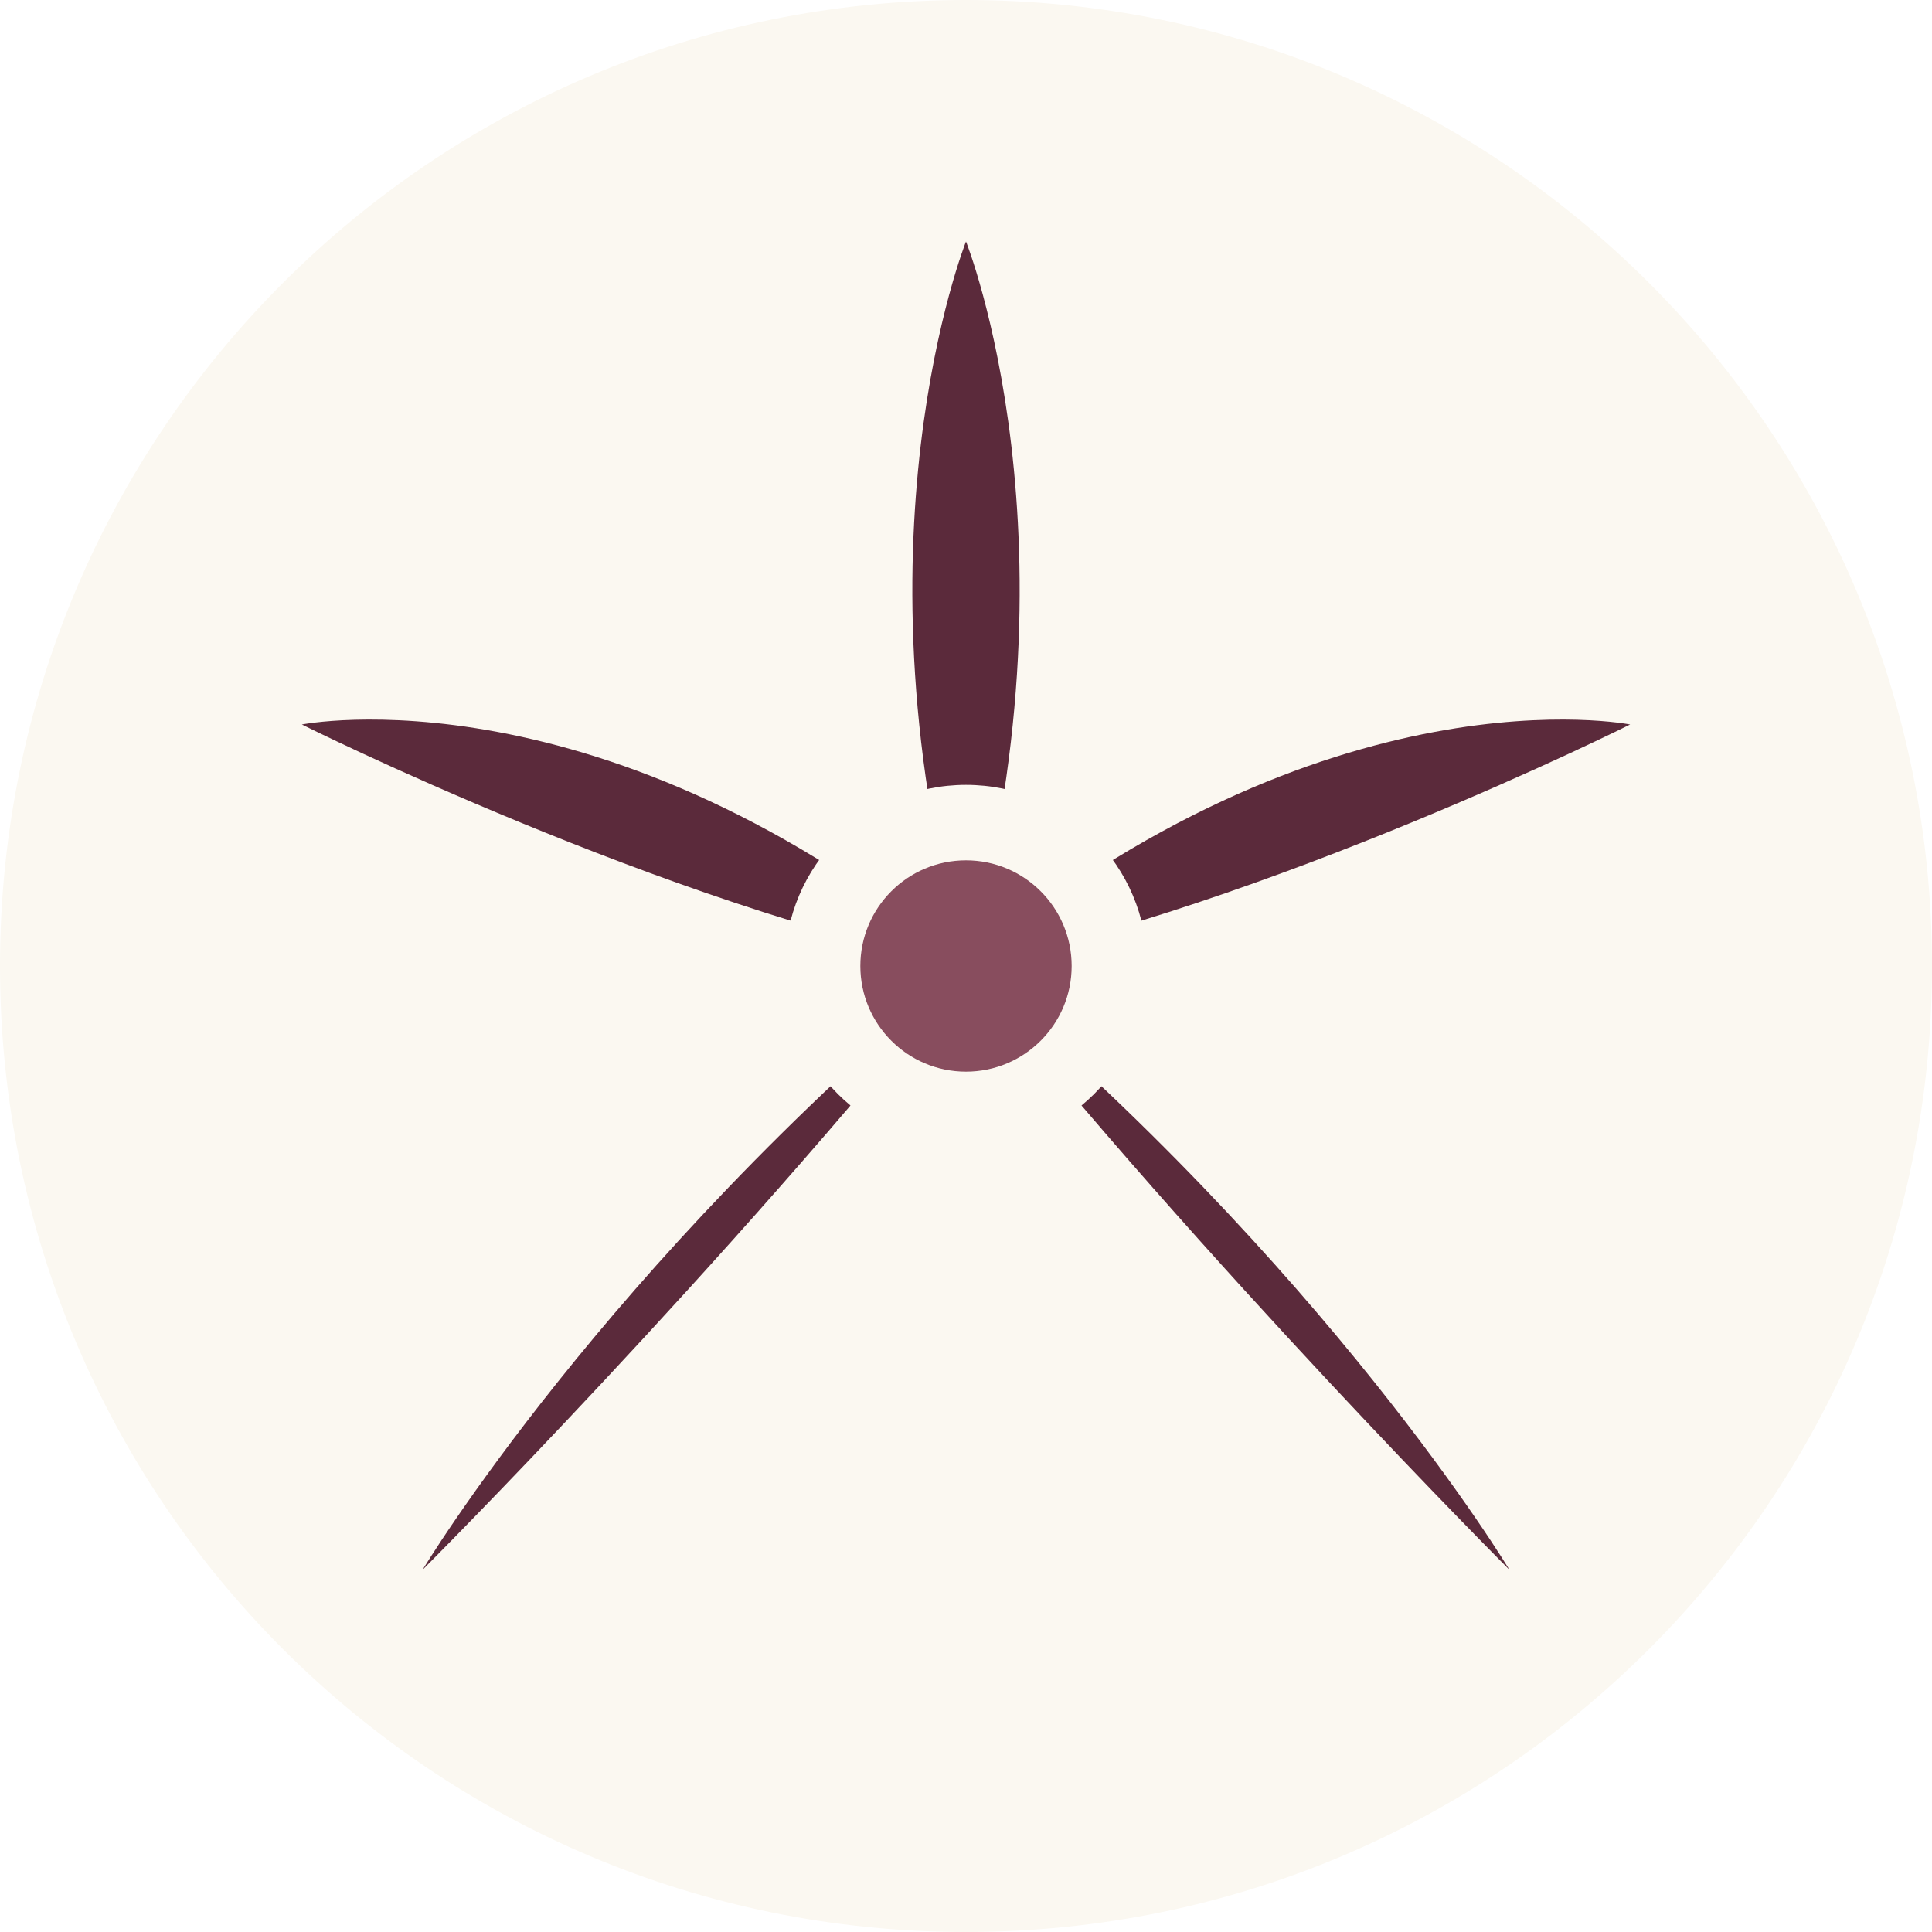
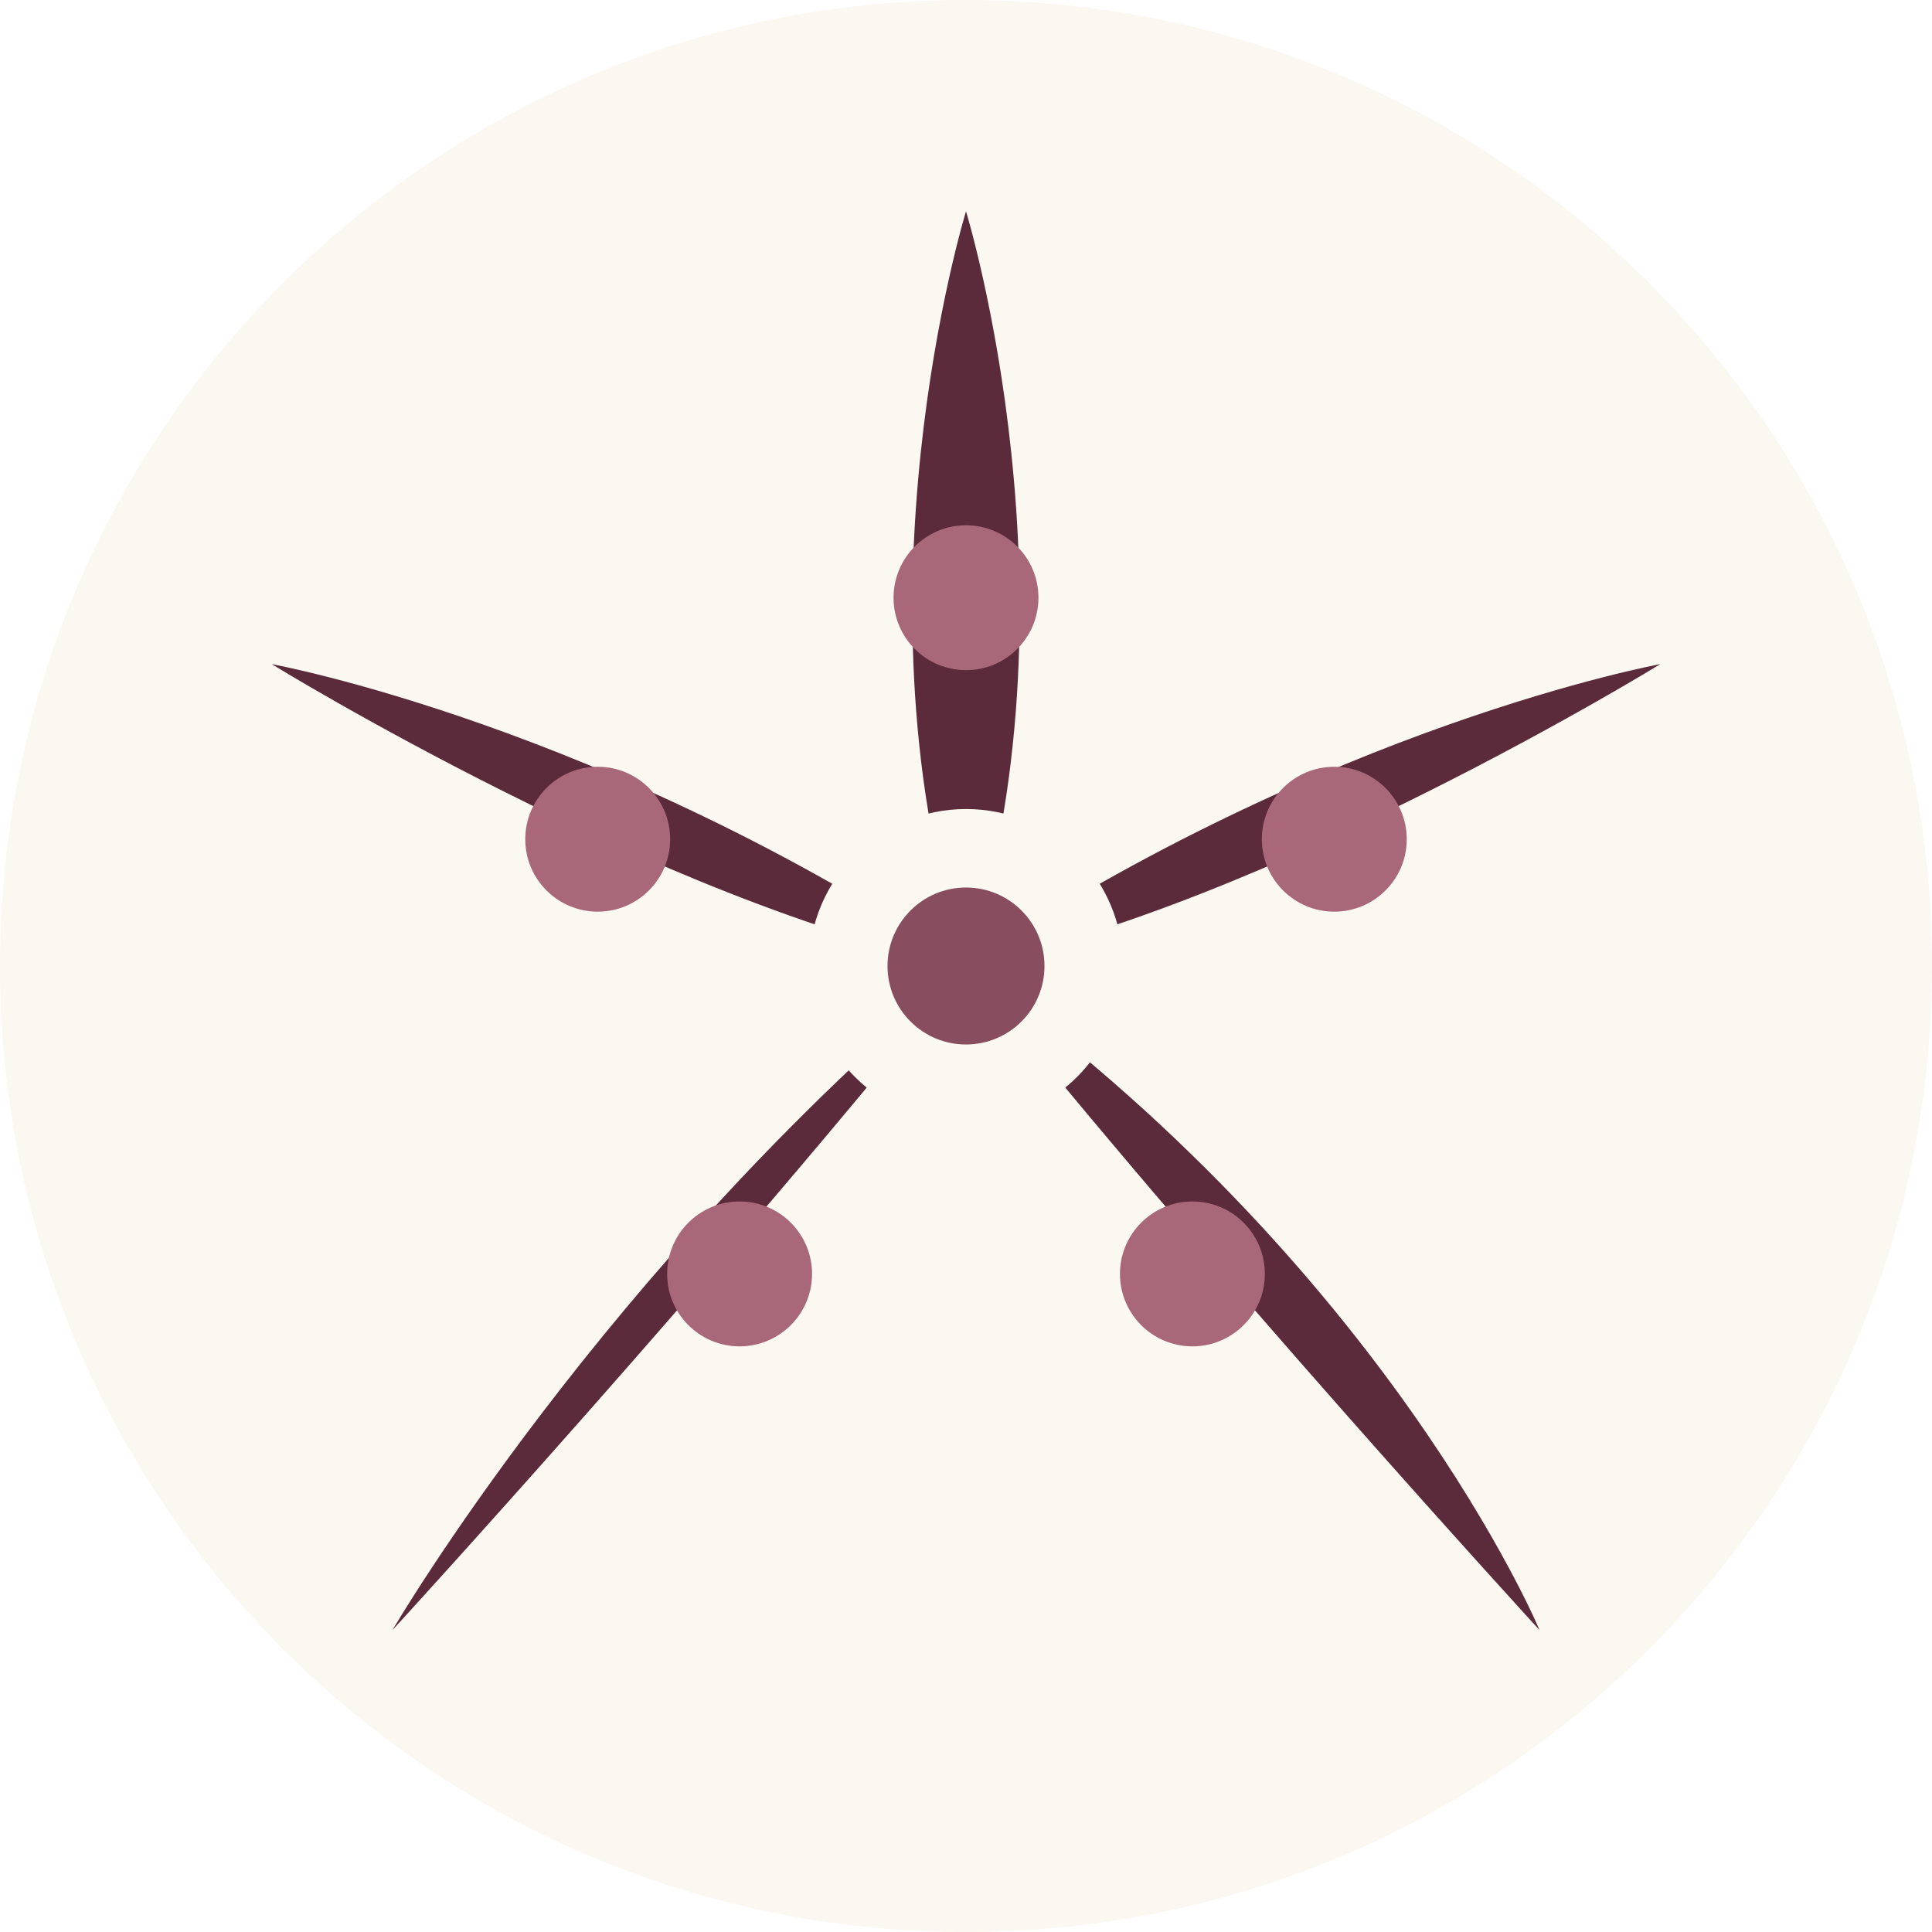
<svg xmlns="http://www.w3.org/2000/svg" viewBox="0 0 64 64">
  <circle cx="32" cy="32" r="32" fill="#FBF8F1" />
-   <g fill="#5B2A3B">
-     <path d="M32 32 C28 18 32 8 32 8 C32 8 36 18 32 32Z" />
-     <path d="M32 32 C44 22 54 24 54 24 C54 24 42 30 32 32Z" />
-     <path d="M32 32 C44 42 50 52 50 52 C50 52 40 42 32 32Z" />
-     <path d="M32 32 C20 42 14 52 14 52 C14 52 24 42 32 32Z" />
-     <path d="M32 32 C20 22 10 24 10 24 C10 24 22 30 32 32Z" />
-   </g>
-   <circle cx="32" cy="32" r="6" fill="#FBF8F1" />
-   <circle cx="32" cy="32" r="3.5" fill="#884D5E" />
+   <path fill="#5B2A3B" d="M32 32 C28 20 32 7 32 7 C32 7 36 20 32 32                          C44 24 55 22 55 22 C55 22 42 30 32 32                          C46 42 51 54 51 54 C51 54 40 42 32 32                          C20 42 13 54 13 54 C13 54 24 42 32 32                          C20 24 9 22 9 22 C9 22 22 30 32 32Z" />
+   <circle cx="32" cy="19.8" r="2.4" fill="#A8687A" />
+   <circle cx="44.2" cy="27.8" r="2.4" fill="#A8687A" />
+   <circle cx="39.5" cy="42.2" r="2.4" fill="#A8687A" />
+   <circle cx="24.5" cy="42.2" r="2.4" fill="#A8687A" />
+   <circle cx="19.8" cy="27.8" r="2.4" fill="#A8687A" />
+   <circle cx="32" cy="32" r="5.2" fill="#FBF8F1" />
+   <circle cx="32" cy="32" r="2.6" fill="#884D5E" />
</svg>
